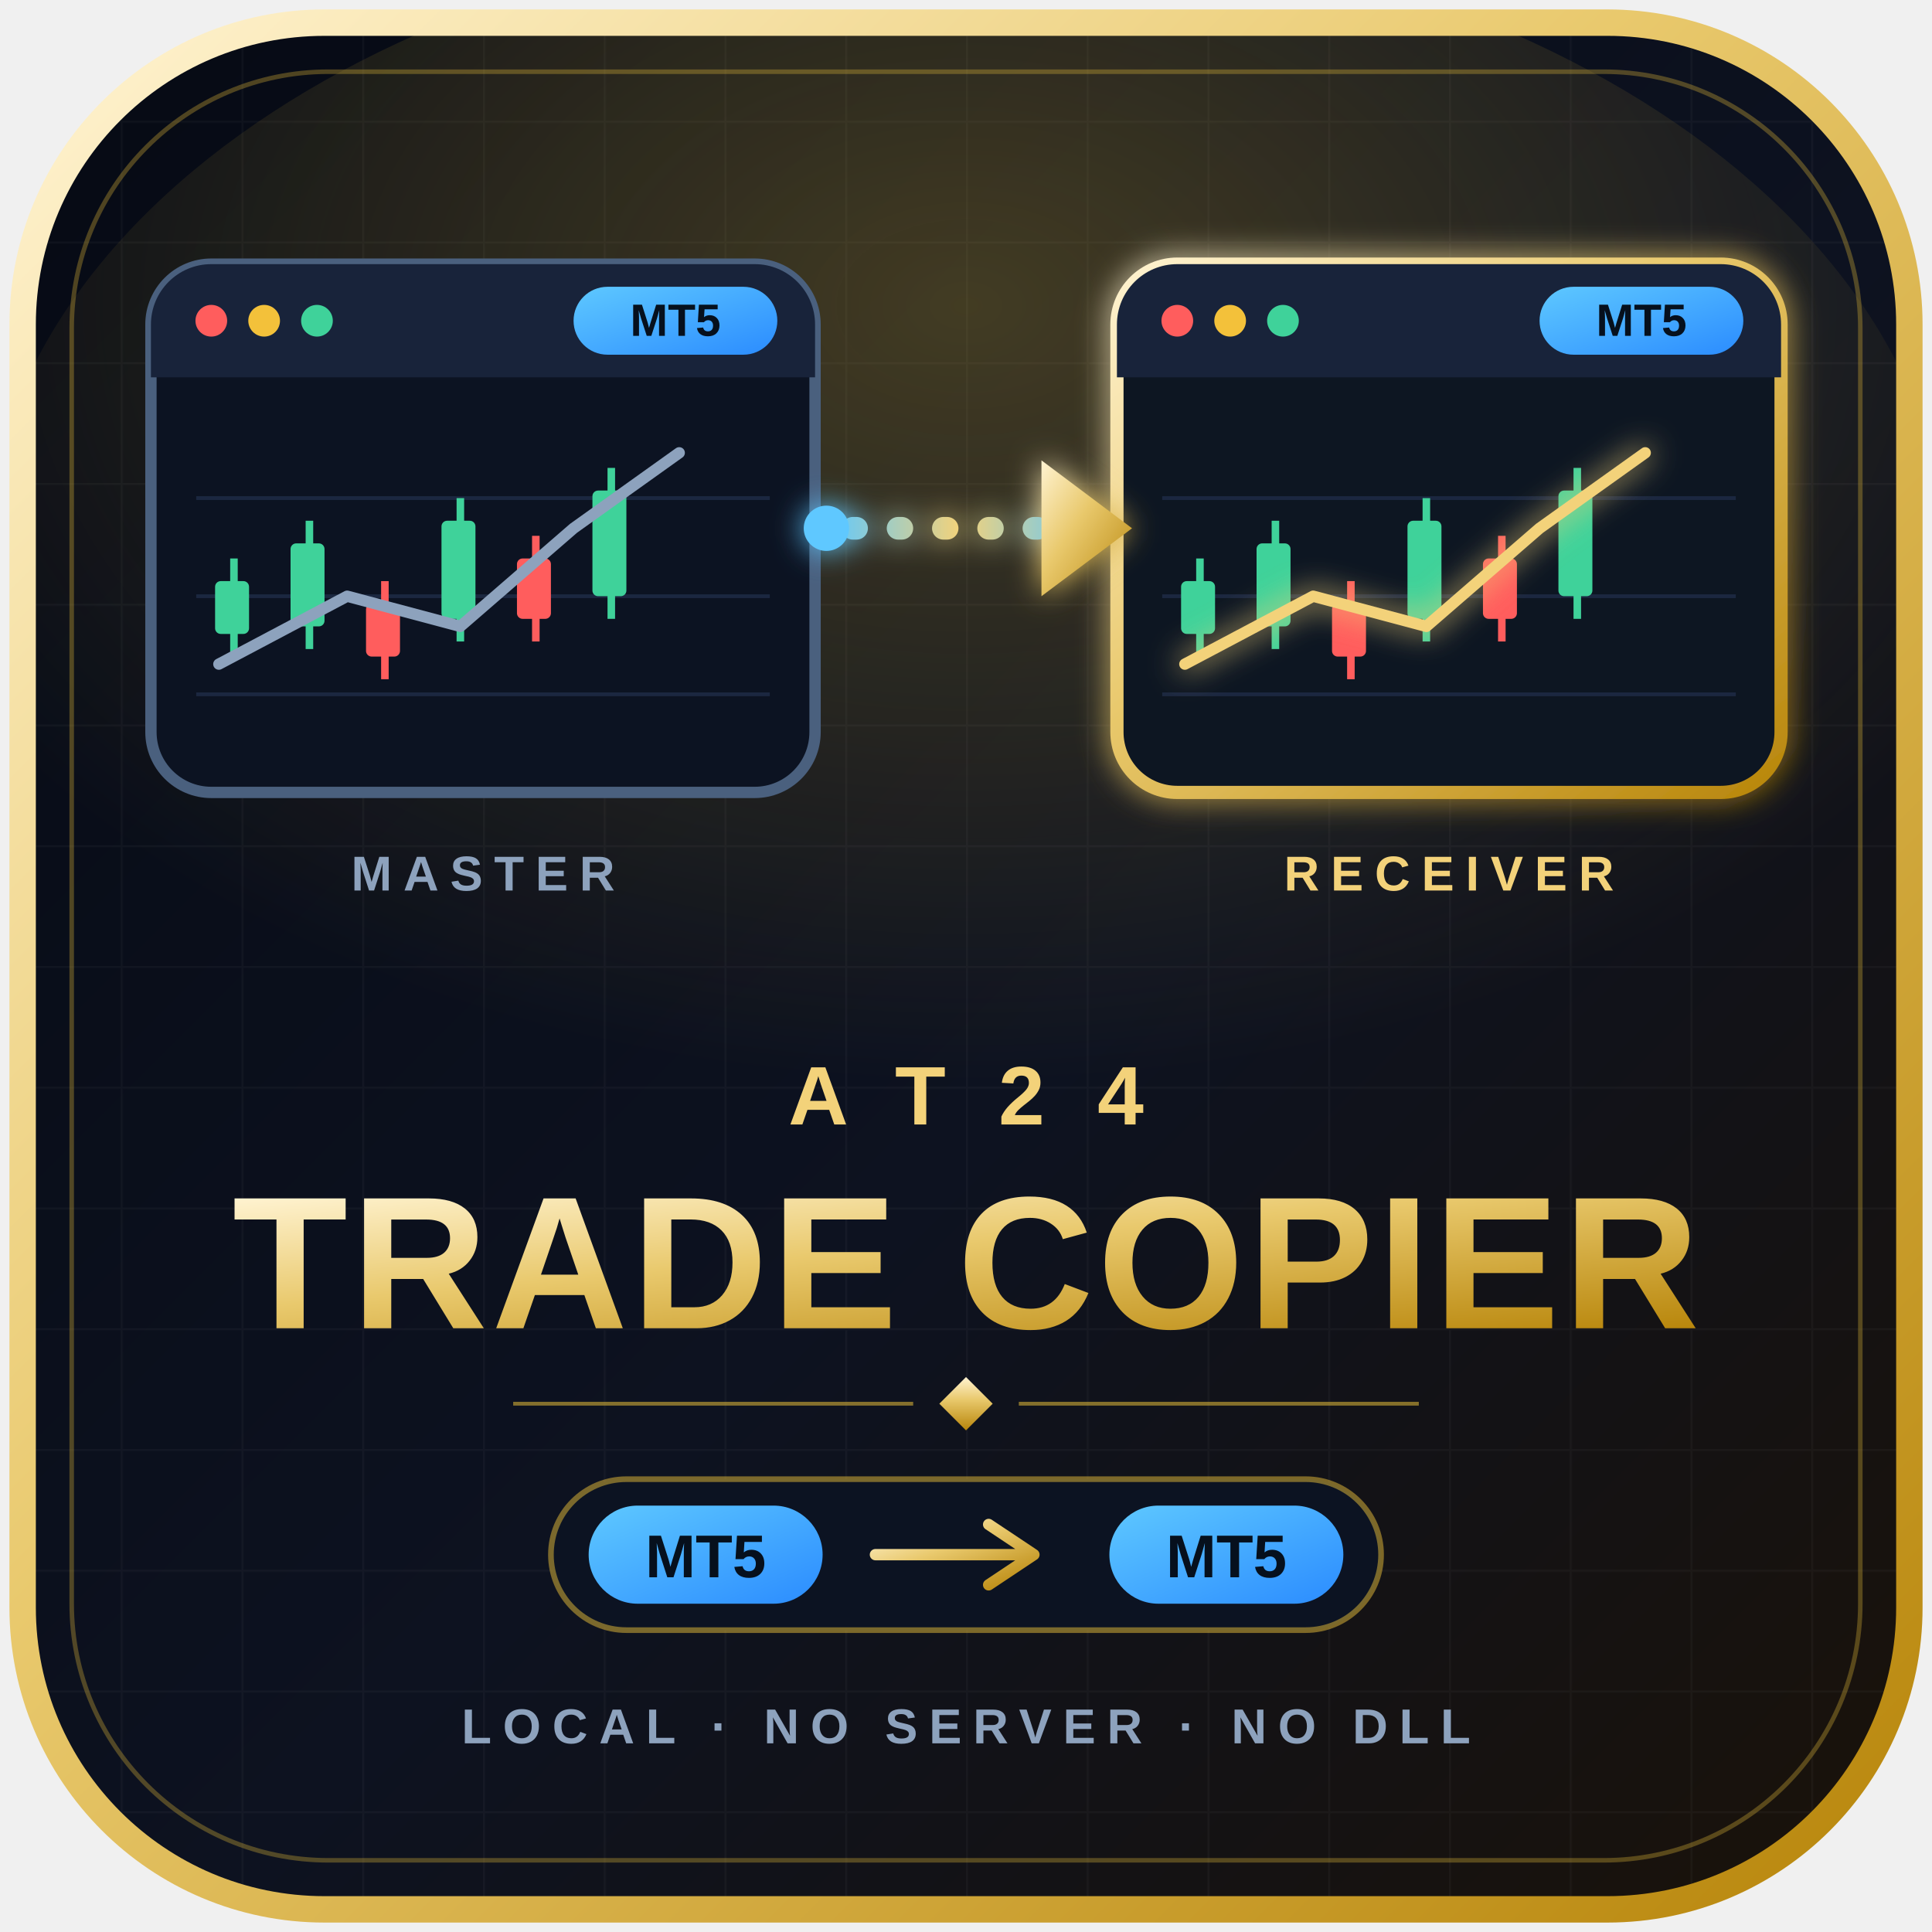
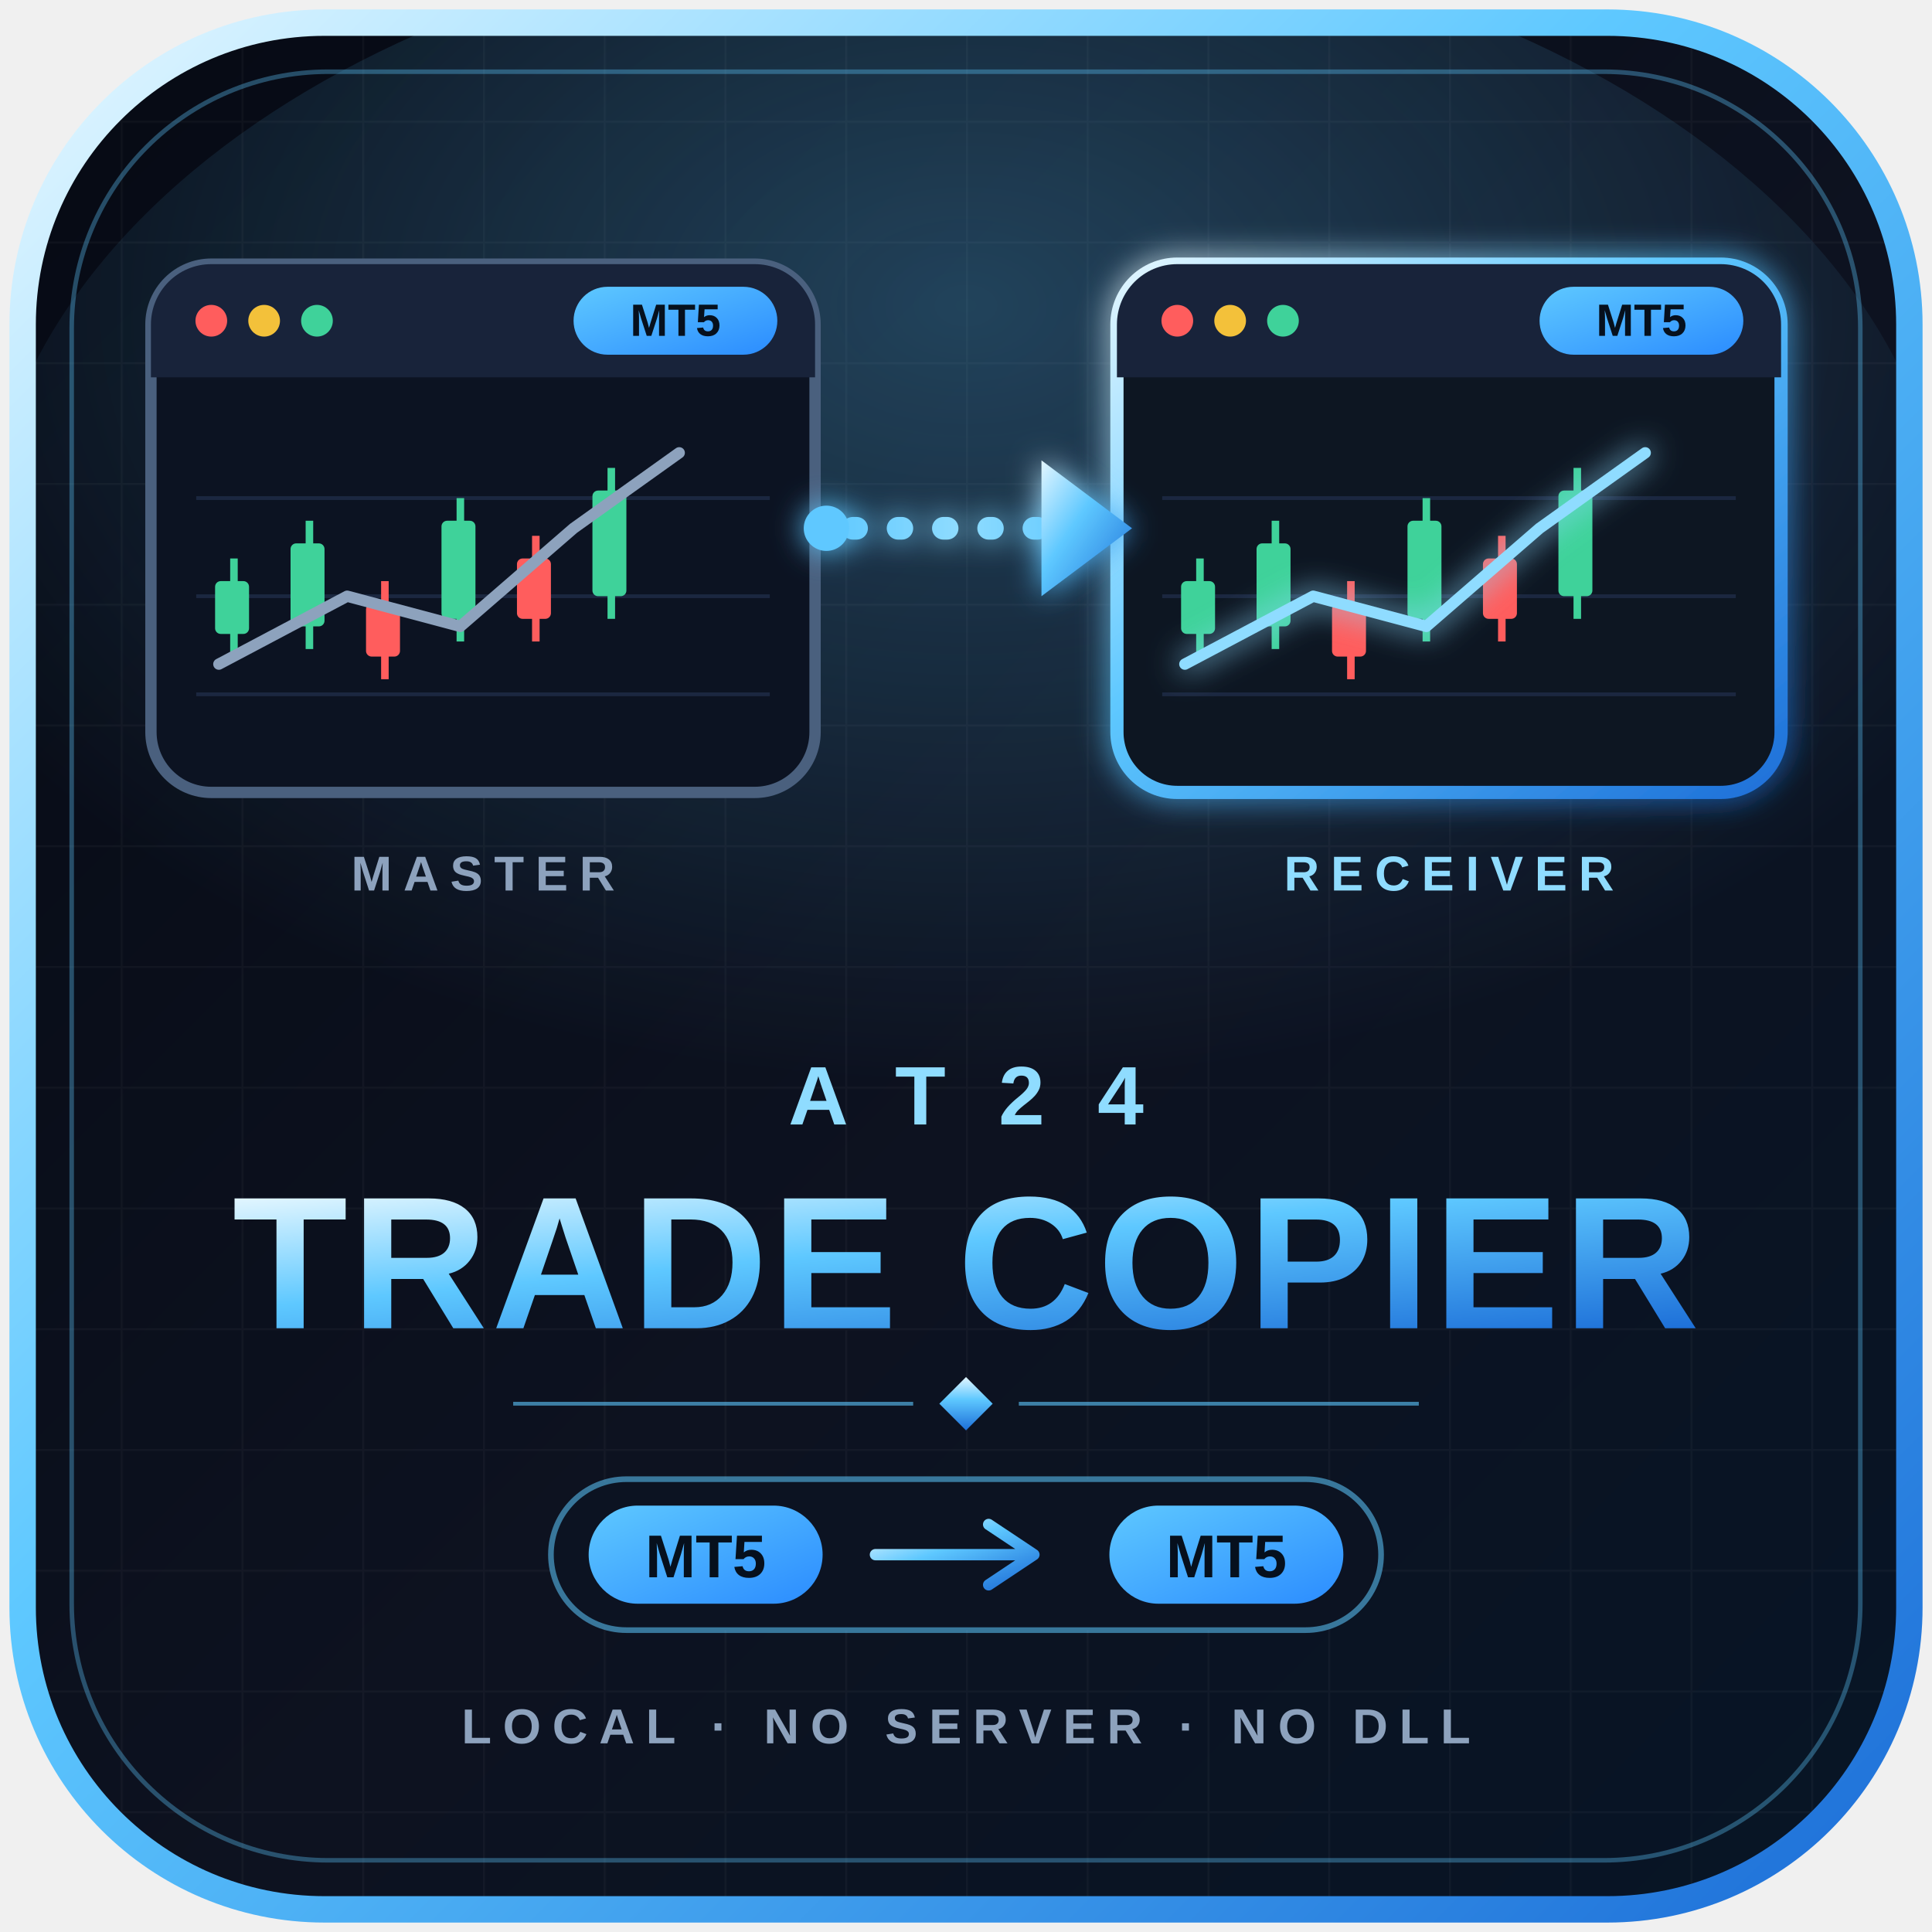
<svg xmlns="http://www.w3.org/2000/svg" viewBox="0 0 512 512">
  <defs>
    <linearGradient id="bg" x1="0%" y1="0%" x2="100%" y2="100%">
      <stop offset="0%" stop-color="#060a14" />
      <stop offset="55%" stop-color="#0d1220" />
-       <stop offset="100%" stop-color="#1a1209" />
+       <stop offset="100%" stop-color="#071526" />
    </linearGradient>
    <linearGradient id="gold" x1="0%" y1="0%" x2="100%" y2="100%">
-       <stop offset="0%" stop-color="#fff3d1" />
-       <stop offset="42%" stop-color="#e9c96d" />
-       <stop offset="100%" stop-color="#b8860b" />
+       <stop offset="0%" stop-color="#e3f6ff" />
+       <stop offset="42%" stop-color="#5ec8ff" />
+       <stop offset="100%" stop-color="#1d6fd8" />
    </linearGradient>
    <linearGradient id="pMT4" x1="0%" y1="0%" x2="100%" y2="100%">
      <stop offset="0%" stop-color="#ffb454" />
      <stop offset="100%" stop-color="#ff8a1f" />
    </linearGradient>
    <linearGradient id="pMT5" x1="0%" y1="0%" x2="100%" y2="100%">
      <stop offset="0%" stop-color="#5ec8ff" />
      <stop offset="100%" stop-color="#2b8cff" />
    </linearGradient>
    <linearGradient id="link" gradientUnits="userSpaceOnUse" x1="219" y1="0" x2="290" y2="0">
      <stop offset="0%" stop-color="#5ec8ff" />
-       <stop offset="50%" stop-color="#f3d27a" />
+       <stop offset="50%" stop-color="#8fdcff" />
      <stop offset="100%" stop-color="#5ec8ff" />
    </linearGradient>
    <radialGradient id="halo" cx="50%" cy="30%" r="60%">
-       <stop offset="0%" stop-color="#d4af37" stop-opacity="0.28" />
-       <stop offset="100%" stop-color="#d4af37" stop-opacity="0" />
+       <stop offset="0%" stop-color="#5ec8ff" stop-opacity="0.28" />
+       <stop offset="100%" stop-color="#5ec8ff" stop-opacity="0" />
    </radialGradient>
    <pattern id="grid" width="32" height="32" patternUnits="userSpaceOnUse">
      <path d="M32 0H0V32" fill="none" stroke="#ffffff" stroke-opacity="0.035" stroke-width="1" />
    </pattern>
    <filter id="glow" x="-40%" y="-40%" width="180%" height="180%">
      <feGaussianBlur stdDeviation="4" result="b" />
      <feMerge>
        <feMergeNode in="b" />
        <feMergeNode in="SourceGraphic" />
      </feMerge>
    </filter>
    <clipPath id="clip">
      <rect x="6" y="6" width="500" height="500" rx="80" />
    </clipPath>
  </defs>
  <rect x="6" y="6" width="500" height="500" rx="80" fill="url(#bg)" />
  <g clip-path="url(#clip)">
    <rect width="512" height="512" fill="url(#grid)" />
    <ellipse cx="256" cy="150" rx="260" ry="170" fill="url(#halo)" />
  </g>
  <rect x="6" y="6" width="500" height="500" rx="80" fill="none" stroke="url(#gold)" stroke-width="7" />
-   <rect x="19" y="19" width="474" height="474" rx="68" fill="none" stroke="#d4af37" stroke-opacity="0.35" stroke-width="1.2" />
+   <rect x="19" y="19" width="474" height="474" rx="68" fill="none" stroke="#5ec8ff" stroke-opacity="0.35" stroke-width="1.2" />
  <g>
    <rect x="40" y="70" width="176" height="140" rx="16" fill="#0c1322" stroke="#4a607e" stroke-width="3" />
    <path d="M40 100 V86 a16 16 0 0 1 16 -16 h144 a16 16 0 0 1 16 16 V100 Z" fill="#18233a" />
    <circle cx="56" cy="85" r="4.2" fill="#ff5d5d" />
    <circle cx="70" cy="85" r="4.2" fill="#f3c13a" />
    <circle cx="84" cy="85" r="4.2" fill="#3fd29a" />
    <rect x="152" y="76" width="54" height="18" rx="9" fill="url(#pMT5)" />
    <text x="179" y="89" text-anchor="middle" font-family="Arial, Helvetica, sans-serif" font-size="12" font-weight="800" fill="#06101d">MT5</text>
    <g stroke="#1b2740" stroke-width="1">
      <line x1="52" y1="132" x2="204" y2="132" />
      <line x1="52" y1="158" x2="204" y2="158" />
      <line x1="52" y1="184" x2="204" y2="184" />
    </g>
    <line x1="62" y1="148" x2="62" y2="174" stroke="#3fd29a" stroke-width="2" />
    <rect x="57" y="154" width="9" height="14" rx="1.5" fill="#3fd29a" />
    <line x1="82" y1="138" x2="82" y2="172" stroke="#3fd29a" stroke-width="2" />
    <rect x="77" y="144" width="9" height="22" rx="1.5" fill="#3fd29a" />
    <line x1="102" y1="154" x2="102" y2="180" stroke="#ff5d5d" stroke-width="2" />
    <rect x="97" y="160" width="9" height="14" rx="1.5" fill="#ff5d5d" />
    <line x1="122" y1="132" x2="122" y2="170" stroke="#3fd29a" stroke-width="2" />
    <rect x="117" y="138" width="9" height="26" rx="1.5" fill="#3fd29a" />
    <line x1="142" y1="142" x2="142" y2="170" stroke="#ff5d5d" stroke-width="2" />
    <rect x="137" y="148" width="9" height="16" rx="1.5" fill="#ff5d5d" />
    <line x1="162" y1="124" x2="162" y2="164" stroke="#3fd29a" stroke-width="2" />
    <rect x="157" y="130" width="9" height="28" rx="1.5" fill="#3fd29a" />
    <polyline points="58,176 92,158 122,166 152,140 180,120" fill="none" stroke="#8da2bd" stroke-width="3" stroke-linecap="round" stroke-linejoin="round" />
  </g>
  <text x="128" y="236" text-anchor="middle" font-family="Arial, Helvetica, sans-serif" font-size="13" font-weight="700" letter-spacing="3" fill="#8da2bd">MASTER</text>
  <g>
    <rect x="296" y="70" width="176" height="140" rx="16" fill="#0c1322" stroke="url(#gold)" stroke-width="3.5" filter="url(#glow)" />
    <path d="M296 100 V86 a16 16 0 0 1 16 -16 h144 a16 16 0 0 1 16 16 V100 Z" fill="#18233a" />
    <circle cx="312" cy="85" r="4.2" fill="#ff5d5d" />
    <circle cx="326" cy="85" r="4.2" fill="#f3c13a" />
    <circle cx="340" cy="85" r="4.2" fill="#3fd29a" />
    <rect x="408" y="76" width="54" height="18" rx="9" fill="url(#pMT5)" />
    <text x="435" y="89" text-anchor="middle" font-family="Arial, Helvetica, sans-serif" font-size="12" font-weight="800" fill="#06101d">MT5</text>
    <g stroke="#1b2740" stroke-width="1">
      <line x1="308" y1="132" x2="460" y2="132" />
      <line x1="308" y1="158" x2="460" y2="158" />
      <line x1="308" y1="184" x2="460" y2="184" />
    </g>
    <line x1="318" y1="148" x2="318" y2="174" stroke="#3fd29a" stroke-width="2" />
    <rect x="313" y="154" width="9" height="14" rx="1.5" fill="#3fd29a" />
    <line x1="338" y1="138" x2="338" y2="172" stroke="#3fd29a" stroke-width="2" />
    <rect x="333" y="144" width="9" height="22" rx="1.5" fill="#3fd29a" />
    <line x1="358" y1="154" x2="358" y2="180" stroke="#ff5d5d" stroke-width="2" />
    <rect x="353" y="160" width="9" height="14" rx="1.5" fill="#ff5d5d" />
    <line x1="378" y1="132" x2="378" y2="170" stroke="#3fd29a" stroke-width="2" />
    <rect x="373" y="138" width="9" height="26" rx="1.5" fill="#3fd29a" />
    <line x1="398" y1="142" x2="398" y2="170" stroke="#ff5d5d" stroke-width="2" />
    <rect x="393" y="148" width="9" height="16" rx="1.5" fill="#ff5d5d" />
    <line x1="418" y1="124" x2="418" y2="164" stroke="#3fd29a" stroke-width="2" />
    <rect x="413" y="130" width="9" height="28" rx="1.5" fill="#3fd29a" />
-     <polyline points="314,176 348,158 378,166 408,140 436,120" fill="none" stroke="#f3d27a" stroke-width="3" stroke-linecap="round" stroke-linejoin="round" filter="url(#glow)" />
+     <polyline points="314,176 348,158 378,166 408,140 436,120" fill="none" stroke="#8fdcff" stroke-width="3" stroke-linecap="round" stroke-linejoin="round" filter="url(#glow)" />
  </g>
-   <text x="384" y="236" text-anchor="middle" font-family="Arial, Helvetica, sans-serif" font-size="13" font-weight="700" letter-spacing="3" fill="#f3d27a">RECEIVER</text>
+   <text x="384" y="236" text-anchor="middle" font-family="Arial, Helvetica, sans-serif" font-size="13" font-weight="700" letter-spacing="3" fill="#8fdcff">RECEIVER</text>
  <g filter="url(#glow)">
    <line x1="226" y1="140" x2="286" y2="140" stroke="url(#link)" stroke-width="6" stroke-linecap="round" stroke-dasharray="1 11" />
    <circle cx="219" cy="140" r="6" fill="#5ec8ff" />
    <path d="M276 122 L300 140 L276 158 Z" fill="url(#gold)" />
  </g>
-   <text x="256" y="298" text-anchor="middle" font-family="Arial, Helvetica, sans-serif" font-size="22" font-weight="700" letter-spacing="14" fill="#f3d27a">AT24</text>
+   <text x="256" y="298" text-anchor="middle" font-family="Arial, Helvetica, sans-serif" font-size="22" font-weight="700" letter-spacing="14" fill="#8fdcff">AT24</text>
  <text x="256" y="352" text-anchor="middle" font-family="Arial, Helvetica, sans-serif" font-size="50" font-weight="900" fill="url(#gold)" letter-spacing="1">TRADE COPIER</text>
  <g transform="translate(256 372)">
-     <line x1="-120" y1="0" x2="-14" y2="0" stroke="#d4af37" stroke-opacity="0.6" />
-     <line x1="14" y1="0" x2="120" y2="0" stroke="#d4af37" stroke-opacity="0.6" />
+     <line x1="-120" y1="0" x2="-14" y2="0" stroke="#5ec8ff" stroke-opacity="0.6" />
+     <line x1="14" y1="0" x2="120" y2="0" stroke="#5ec8ff" stroke-opacity="0.6" />
    <rect x="-5" y="-5" width="10" height="10" transform="rotate(45)" fill="url(#gold)" />
  </g>
-   <rect x="146" y="392" width="220" height="40" rx="20" fill="#0c1322" stroke="#d4af37" stroke-opacity="0.55" stroke-width="1.5" />
+   <rect x="146" y="392" width="220" height="40" rx="20" fill="#0c1322" stroke="#5ec8ff" stroke-opacity="0.55" stroke-width="1.5" />
  <rect x="156" y="399" width="62" height="26" rx="13" fill="url(#pMT5)" />
  <text x="187" y="418" text-anchor="middle" font-family="Arial, Helvetica, sans-serif" font-size="16" font-weight="800" fill="#06101d">MT5</text>
  <path d="M232 412 H272 M262 404 L274 412 L262 420" fill="none" stroke="url(#gold)" stroke-width="3" stroke-linecap="round" stroke-linejoin="round" />
  <rect x="294" y="399" width="62" height="26" rx="13" fill="url(#pMT5)" />
  <text x="325" y="418" text-anchor="middle" font-family="Arial, Helvetica, sans-serif" font-size="16" font-weight="800" fill="#06101d">MT5</text>
  <text x="256" y="462" text-anchor="middle" font-family="Arial, Helvetica, sans-serif" font-size="13" font-weight="600" letter-spacing="3" fill="#8da2bd">LOCAL  ·  NO SERVER  ·  NO DLL</text>
</svg>
